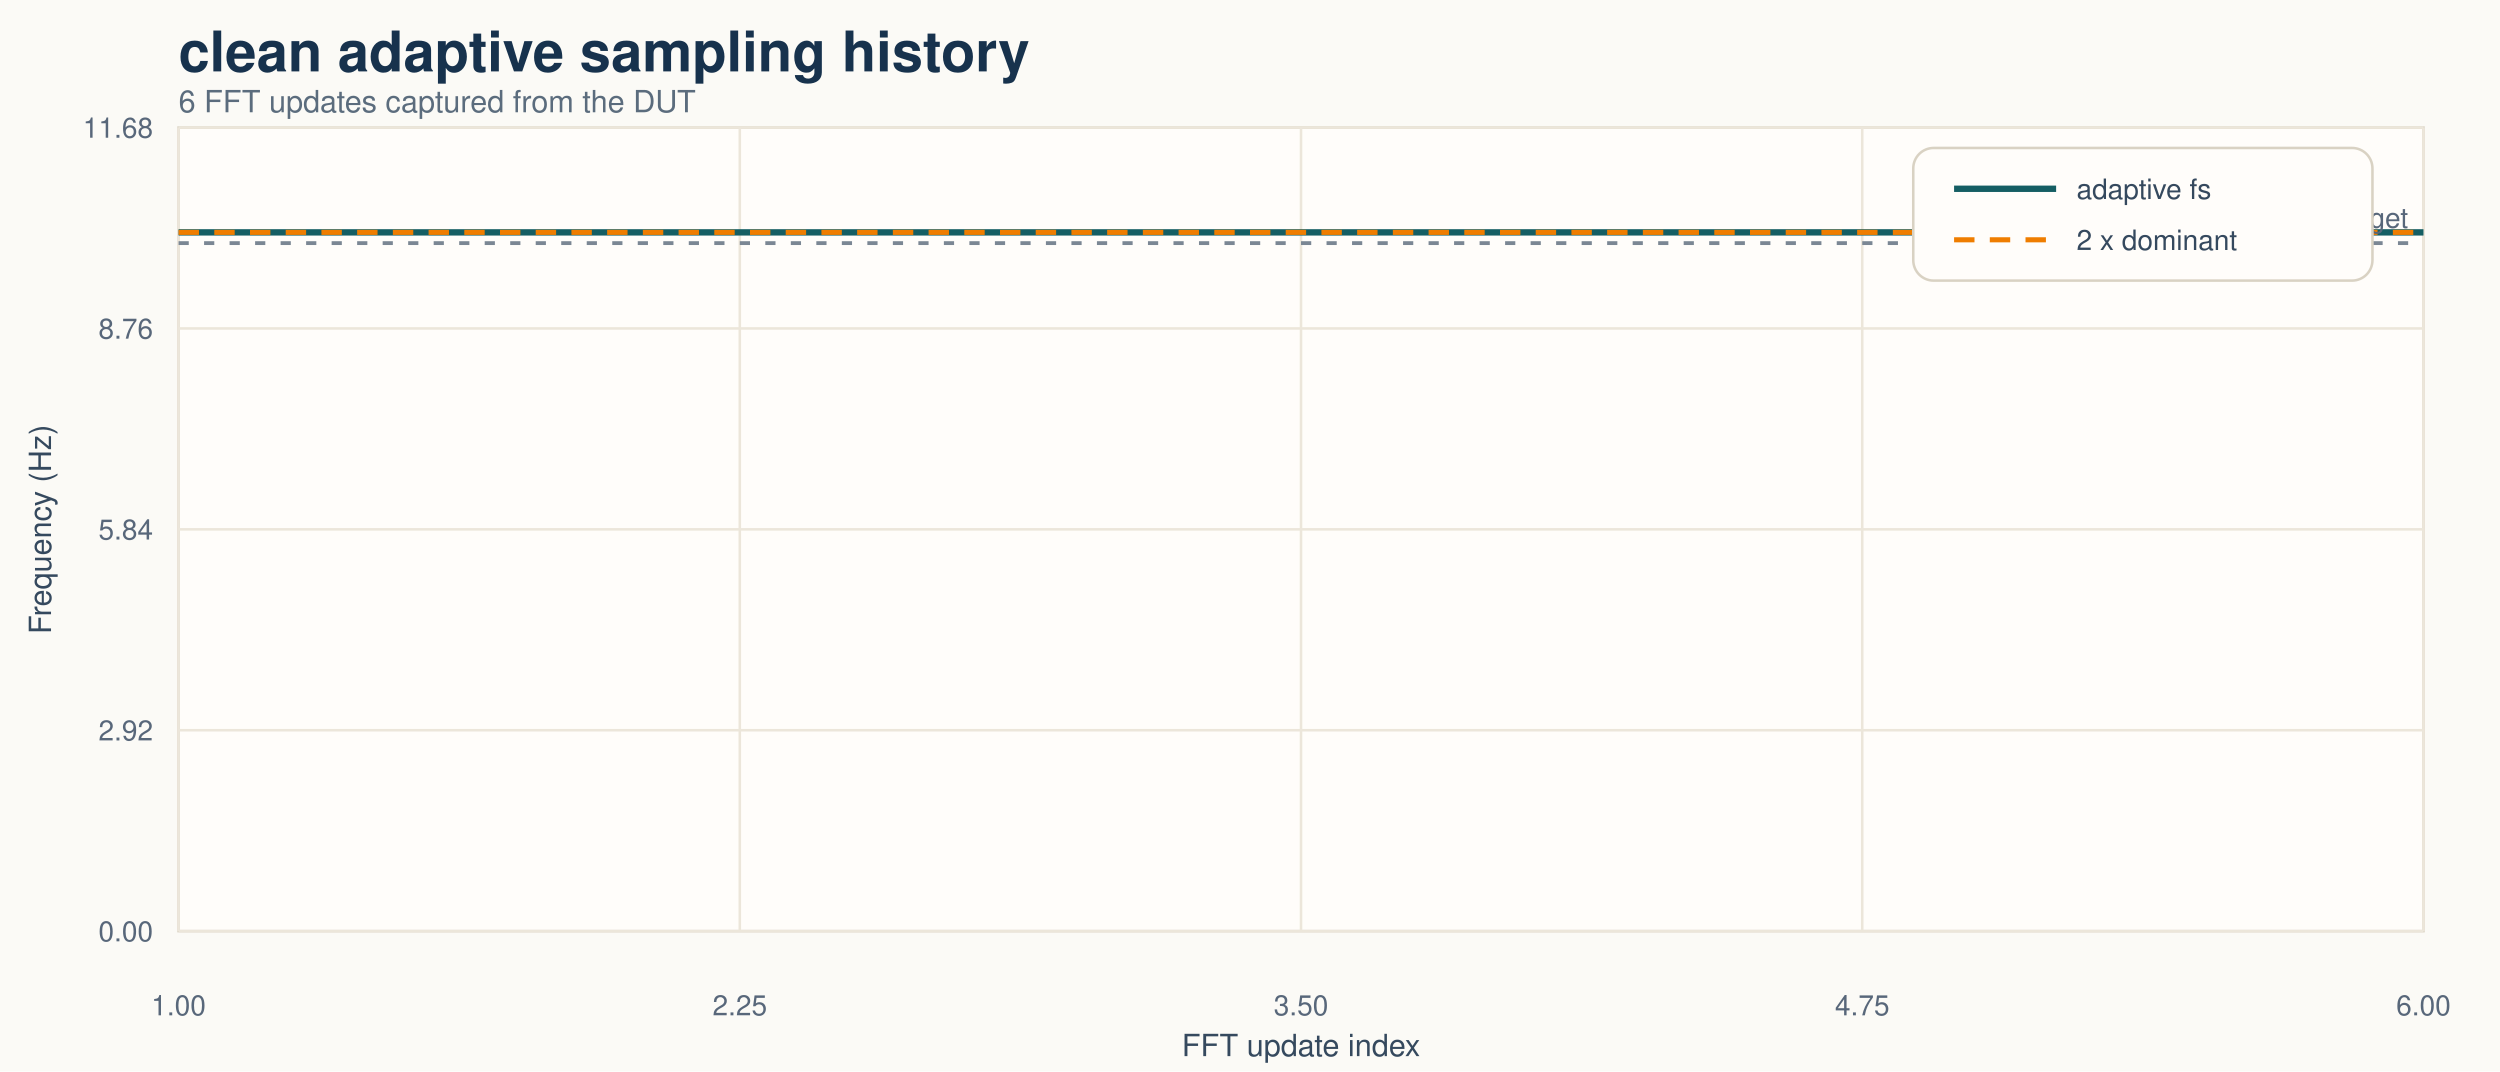
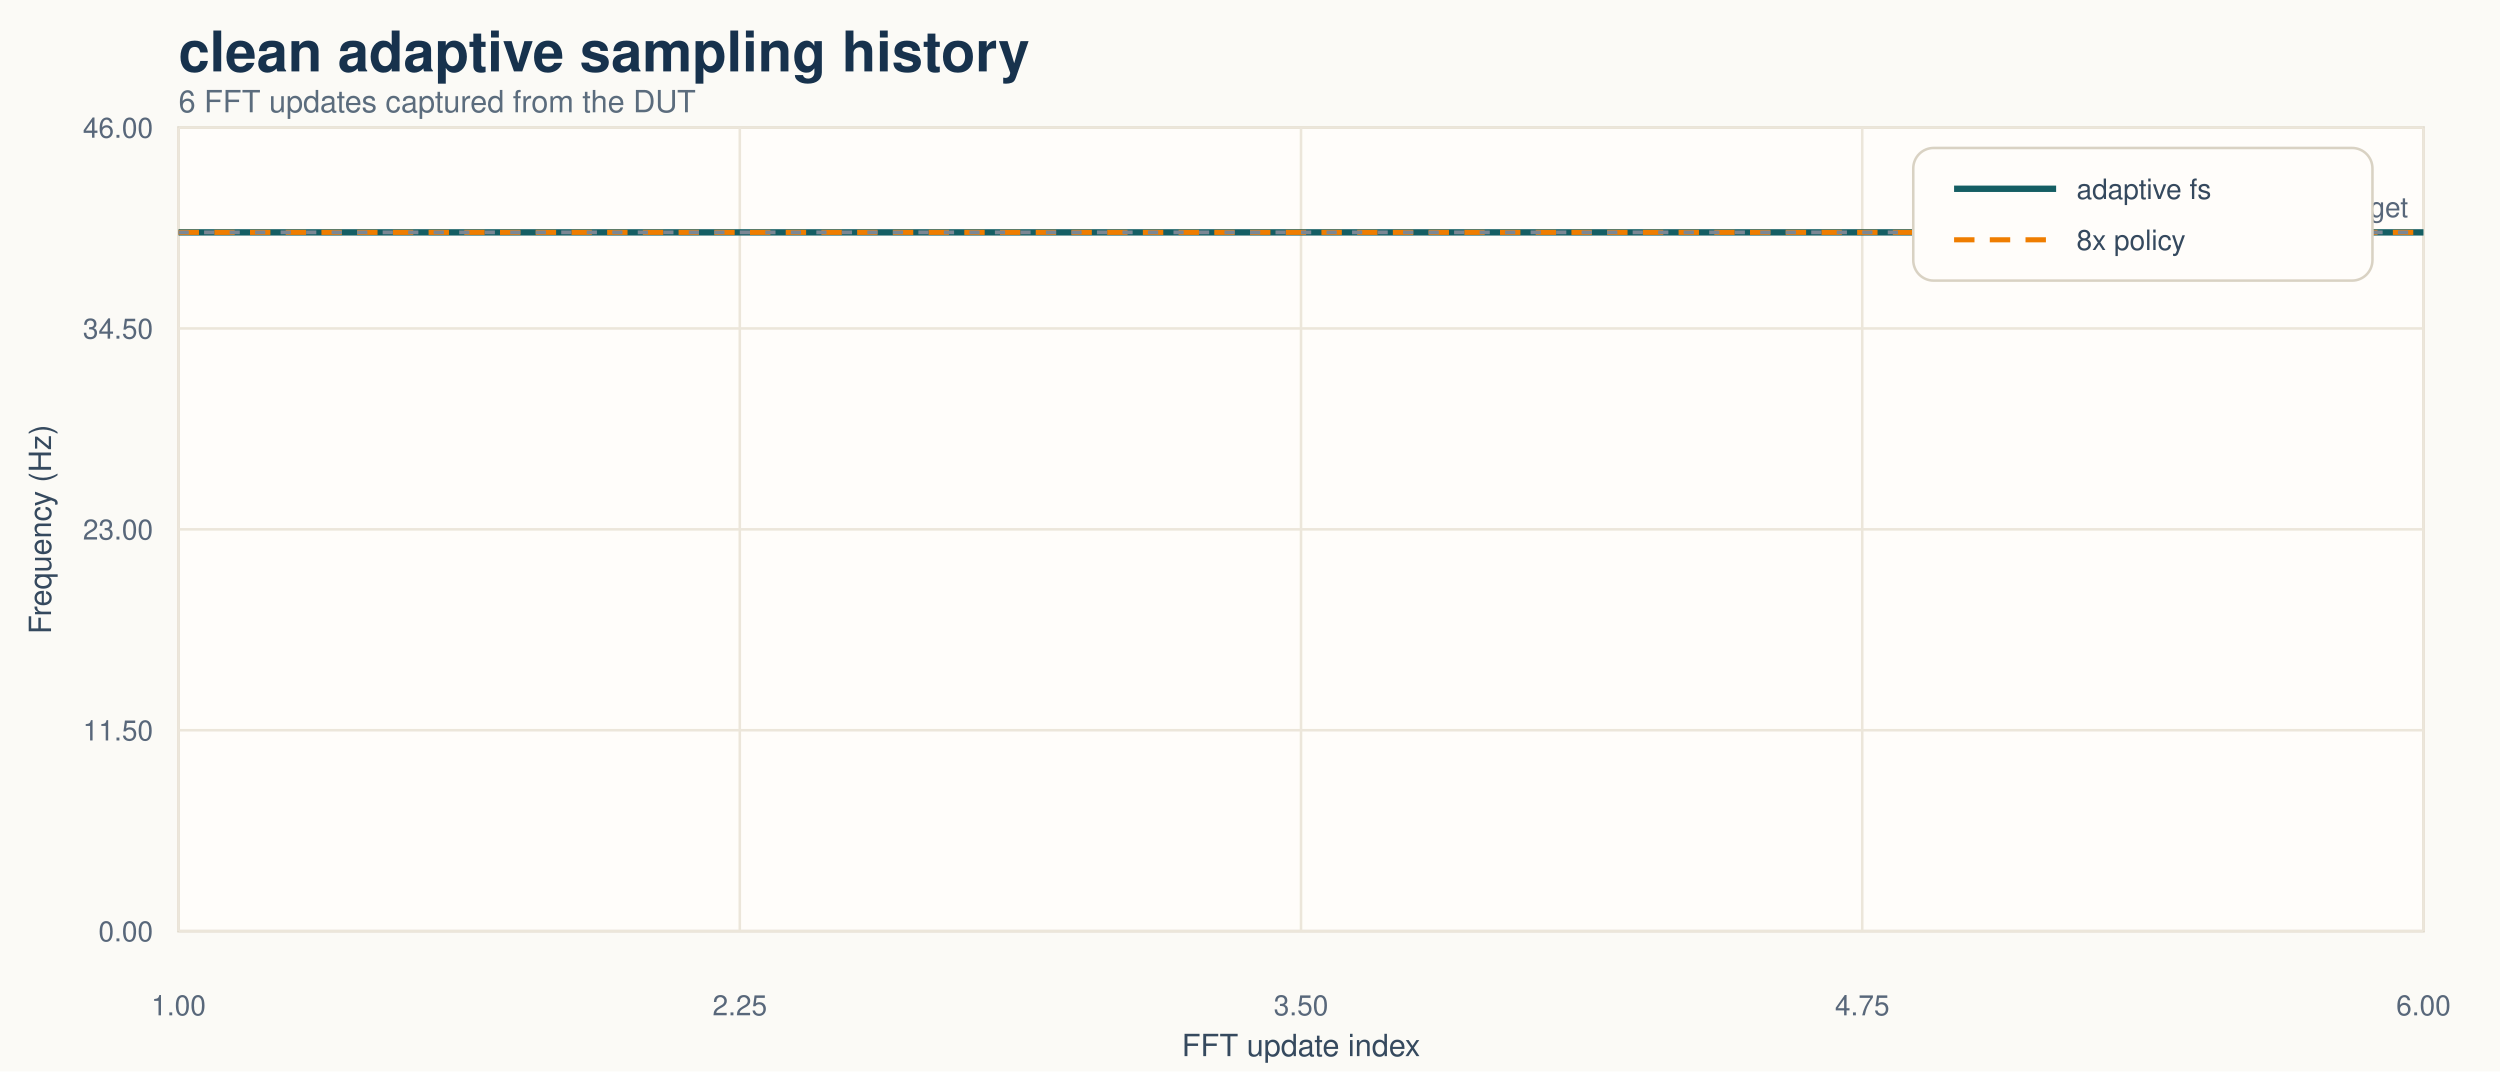
<svg xmlns="http://www.w3.org/2000/svg" width="980" height="420" viewBox="0 0 980 420">
  <rect width="100%" height="100%" fill="#fbfaf6" />
  <text x="70" y="28" font-family="Helvetica, Arial, sans-serif" font-size="22" font-weight="700" fill="#17324d">clean adaptive sampling history</text>
  <text x="70" y="44" font-family="Helvetica, Arial, sans-serif" font-size="12" fill="#5b6c7d">6 FFT updates captured from the DUT</text>
  <rect x="70" y="50" width="880" height="315" fill="#fffdfa" stroke="#d9d2c3" stroke-width="1" />
  <line x1="70.00" y1="50" x2="70.00" y2="365" stroke="#ece6da" stroke-width="1" />
  <text x="70.00" y="398" text-anchor="middle" font-family="Helvetica, Arial, sans-serif" font-size="11" fill="#58677a">1.00</text>
  <line x1="290.00" y1="50" x2="290.00" y2="365" stroke="#ece6da" stroke-width="1" />
  <text x="290.00" y="398" text-anchor="middle" font-family="Helvetica, Arial, sans-serif" font-size="11" fill="#58677a">2.25</text>
  <line x1="510.00" y1="50" x2="510.00" y2="365" stroke="#ece6da" stroke-width="1" />
  <text x="510.00" y="398" text-anchor="middle" font-family="Helvetica, Arial, sans-serif" font-size="11" fill="#58677a">3.50</text>
  <line x1="730.00" y1="50" x2="730.00" y2="365" stroke="#ece6da" stroke-width="1" />
  <text x="730.00" y="398" text-anchor="middle" font-family="Helvetica, Arial, sans-serif" font-size="11" fill="#58677a">4.75</text>
  <line x1="950.00" y1="50" x2="950.00" y2="365" stroke="#ece6da" stroke-width="1" />
  <text x="950.00" y="398" text-anchor="middle" font-family="Helvetica, Arial, sans-serif" font-size="11" fill="#58677a">6.00</text>
  <line x1="70" y1="365.00" x2="950" y2="365.00" stroke="#ece6da" stroke-width="1" />
  <text x="60" y="369.00" text-anchor="end" font-family="Helvetica, Arial, sans-serif" font-size="11" fill="#58677a">0.00</text>
  <line x1="70" y1="286.25" x2="950" y2="286.25" stroke="#ece6da" stroke-width="1" />
-   <text x="60" y="290.25" text-anchor="end" font-family="Helvetica, Arial, sans-serif" font-size="11" fill="#58677a">2.92</text>
+   <text x="60" y="290.25" text-anchor="end" font-family="Helvetica, Arial, sans-serif" font-size="11" fill="#58677a">11.50</text>
  <line x1="70" y1="207.50" x2="950" y2="207.50" stroke="#ece6da" stroke-width="1" />
-   <text x="60" y="211.50" text-anchor="end" font-family="Helvetica, Arial, sans-serif" font-size="11" fill="#58677a">5.84</text>
+   <text x="60" y="211.50" text-anchor="end" font-family="Helvetica, Arial, sans-serif" font-size="11" fill="#58677a">23.00</text>
  <line x1="70" y1="128.75" x2="950" y2="128.75" stroke="#ece6da" stroke-width="1" />
-   <text x="60" y="132.75" text-anchor="end" font-family="Helvetica, Arial, sans-serif" font-size="11" fill="#58677a">8.76</text>
+   <text x="60" y="132.75" text-anchor="end" font-family="Helvetica, Arial, sans-serif" font-size="11" fill="#58677a">34.50</text>
  <line x1="70" y1="50.00" x2="950" y2="50.00" stroke="#ece6da" stroke-width="1" />
-   <text x="60" y="54.00" text-anchor="end" font-family="Helvetica, Arial, sans-serif" font-size="11" fill="#58677a">11.68</text>
+   <text x="60" y="54.00" text-anchor="end" font-family="Helvetica, Arial, sans-serif" font-size="11" fill="#58677a">46.00</text>
  <text x="510.00" y="414" text-anchor="middle" font-family="Helvetica, Arial, sans-serif" font-size="12" fill="#35495e">FFT update index</text>
  <text x="20" y="207.50" text-anchor="middle" font-family="Helvetica, Arial, sans-serif" font-size="12" fill="#35495e" transform="rotate(-90 20 207.50)">Frequency (Hz)</text>
  <polyline fill="none" stroke="#155e63" stroke-width="2.5" points="70.00,91.09 246.00,91.09 422.00,91.09 598.00,91.09 774.00,91.09 950.00,91.09" />
  <polyline fill="none" stroke="#ef7d00" stroke-width="2" stroke-dasharray="8 6" points="70.00,91.09 246.00,91.09 422.00,91.09 598.00,91.09 774.00,91.09 950.00,91.09" />
-   <line x1="70" y1="95.30" x2="950" y2="95.30" stroke="#7b8794" stroke-dasharray="4 6" stroke-width="1.5" />
-   <text x="944" y="89.30" text-anchor="end" font-family="Helvetica, Arial, sans-serif" font-size="11" fill="#58677a">10 Hz target</text>
+   <line x1="70" y1="91.09" x2="950" y2="91.09" stroke="#7b8794" stroke-dasharray="4 6" stroke-width="1.5" />
+   <text x="944" y="85.09" text-anchor="end" font-family="Helvetica, Arial, sans-serif" font-size="11" fill="#58677a">40 Hz target</text>
  <rect x="750" y="58" width="180" height="52" rx="8" fill="#fffdfa" stroke="#d9d2c3" />
  <line x1="766" y1="74" x2="806" y2="74" stroke="#155e63" stroke-width="2.5" />
  <text x="814" y="78" font-family="Helvetica, Arial, sans-serif" font-size="11" fill="#35495e">adaptive fs</text>
  <line x1="766" y1="94" x2="806" y2="94" stroke="#ef7d00" stroke-width="2" stroke-dasharray="8 6" />
-   <text x="814" y="98" font-family="Helvetica, Arial, sans-serif" font-size="11" fill="#35495e">2 x dominant</text>
+   <text x="814" y="98" font-family="Helvetica, Arial, sans-serif" font-size="11" fill="#35495e">8x policy</text>
</svg>
